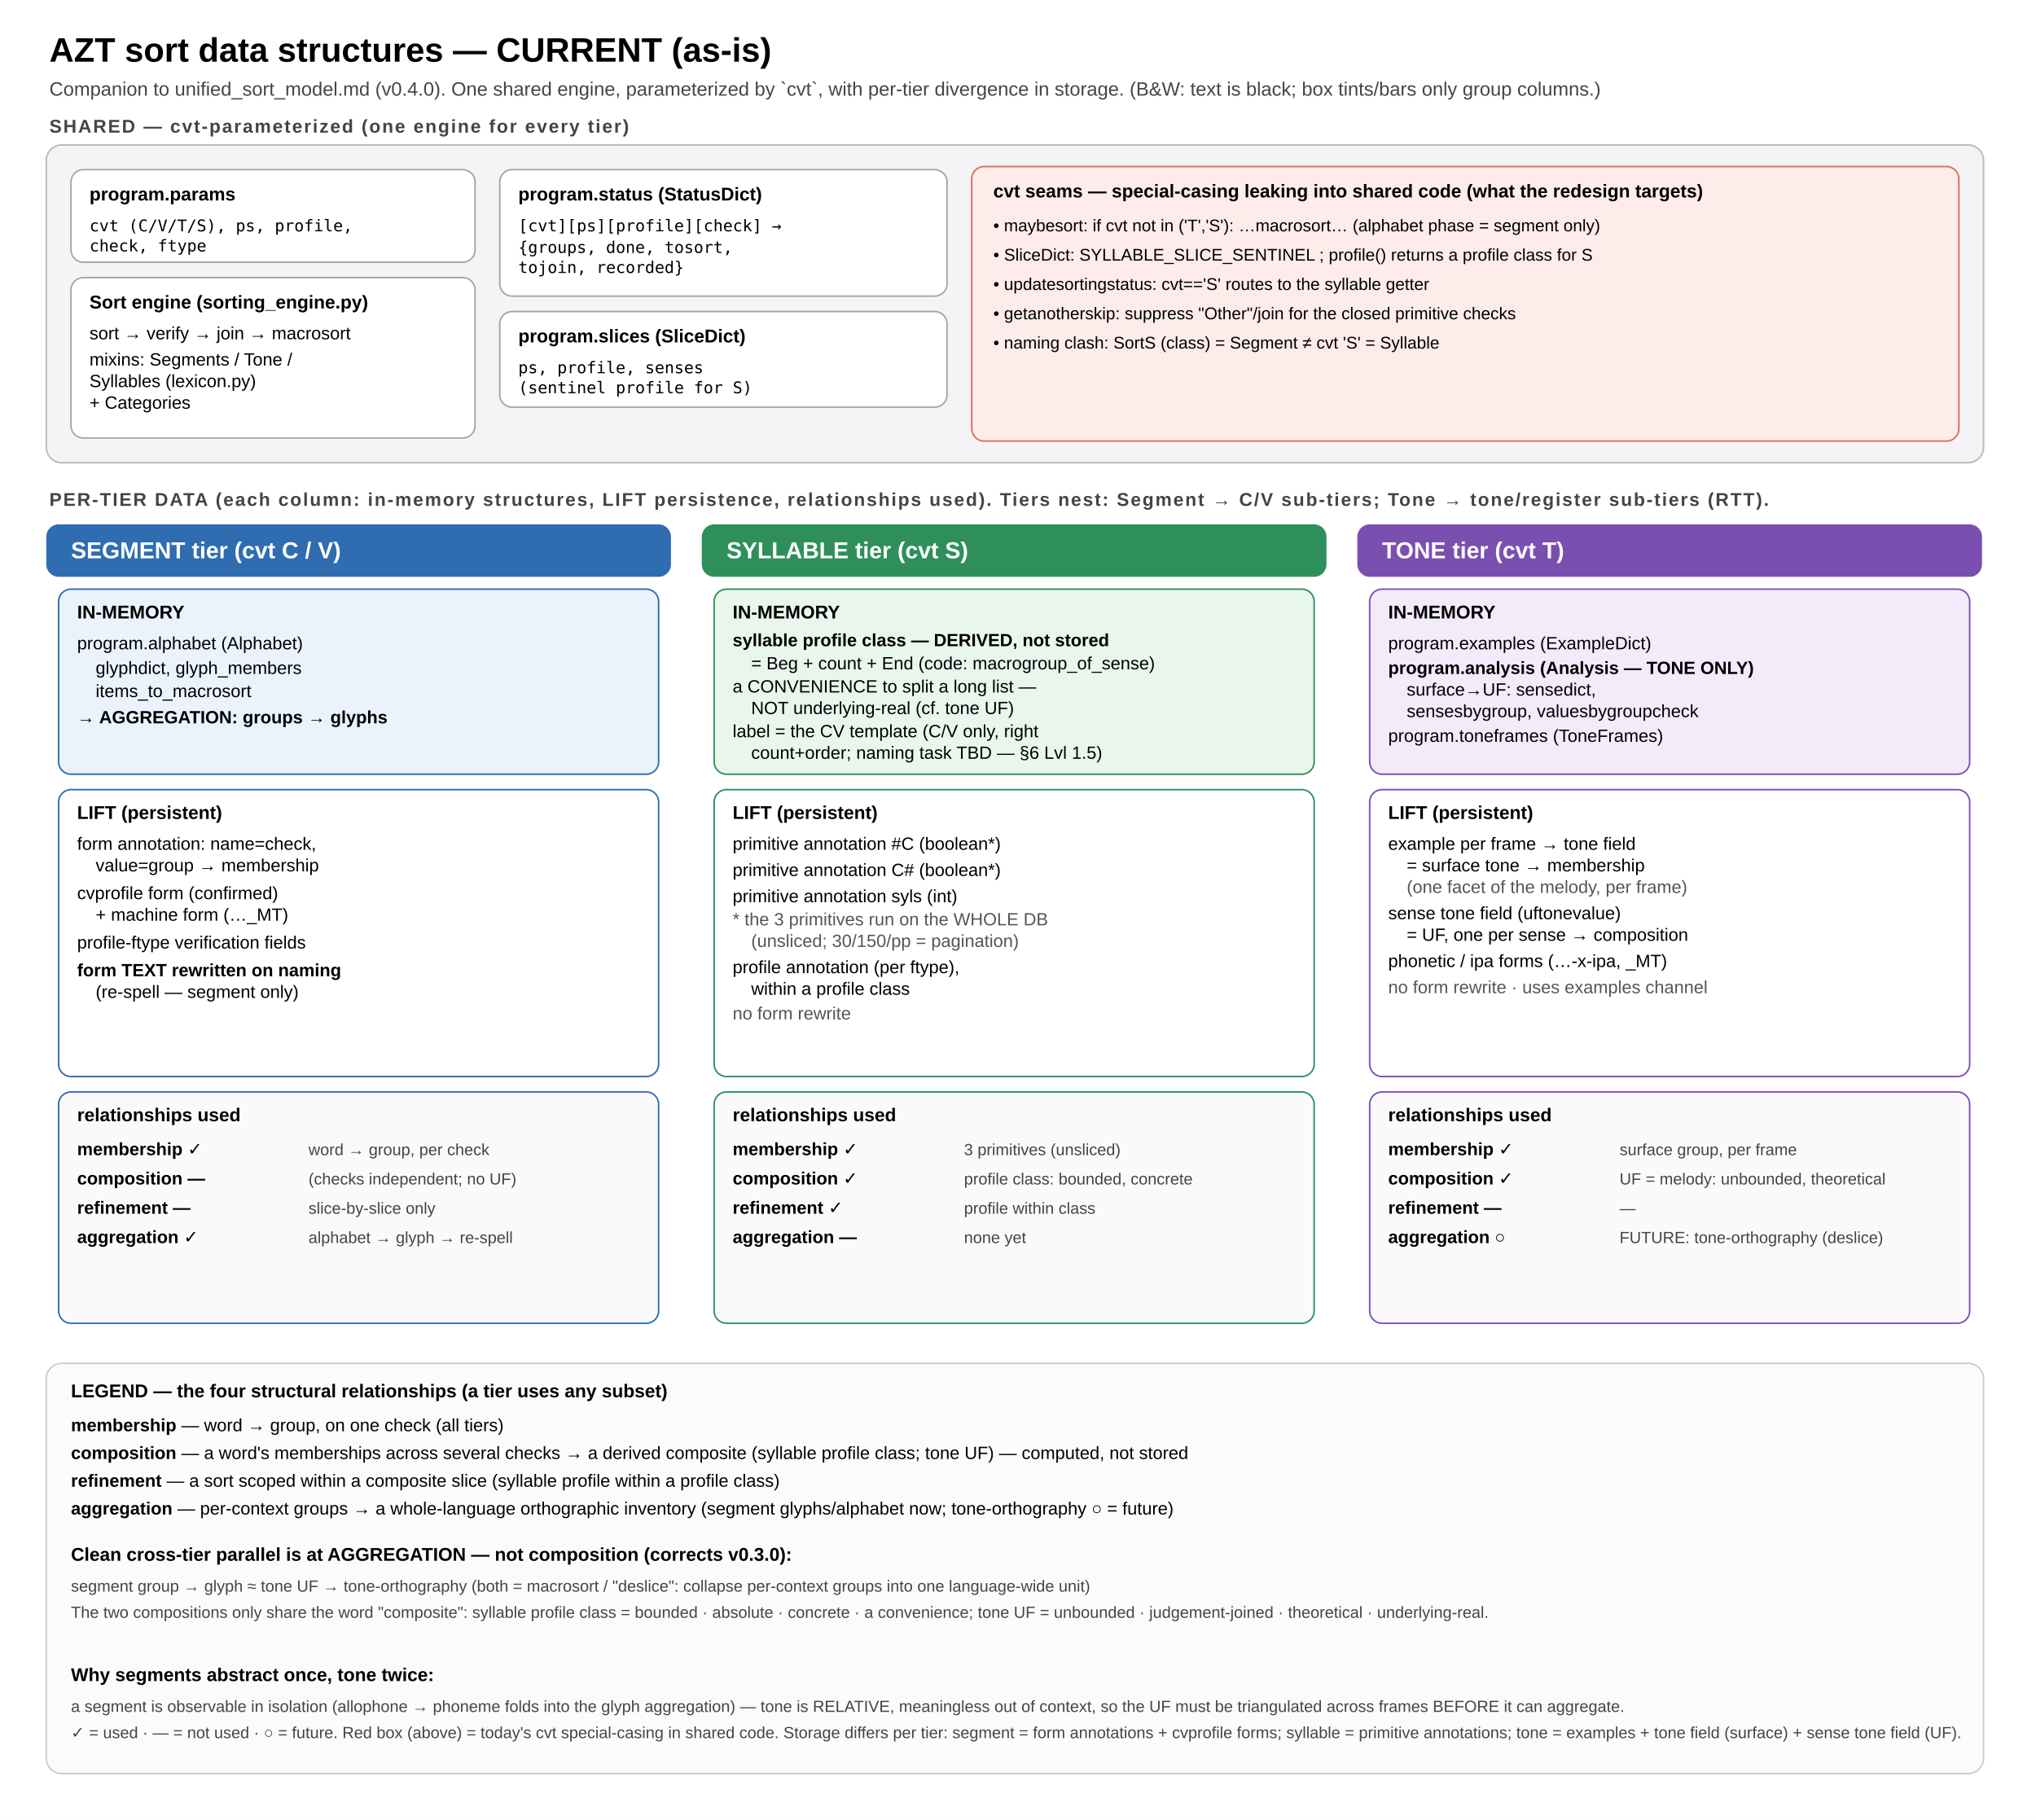
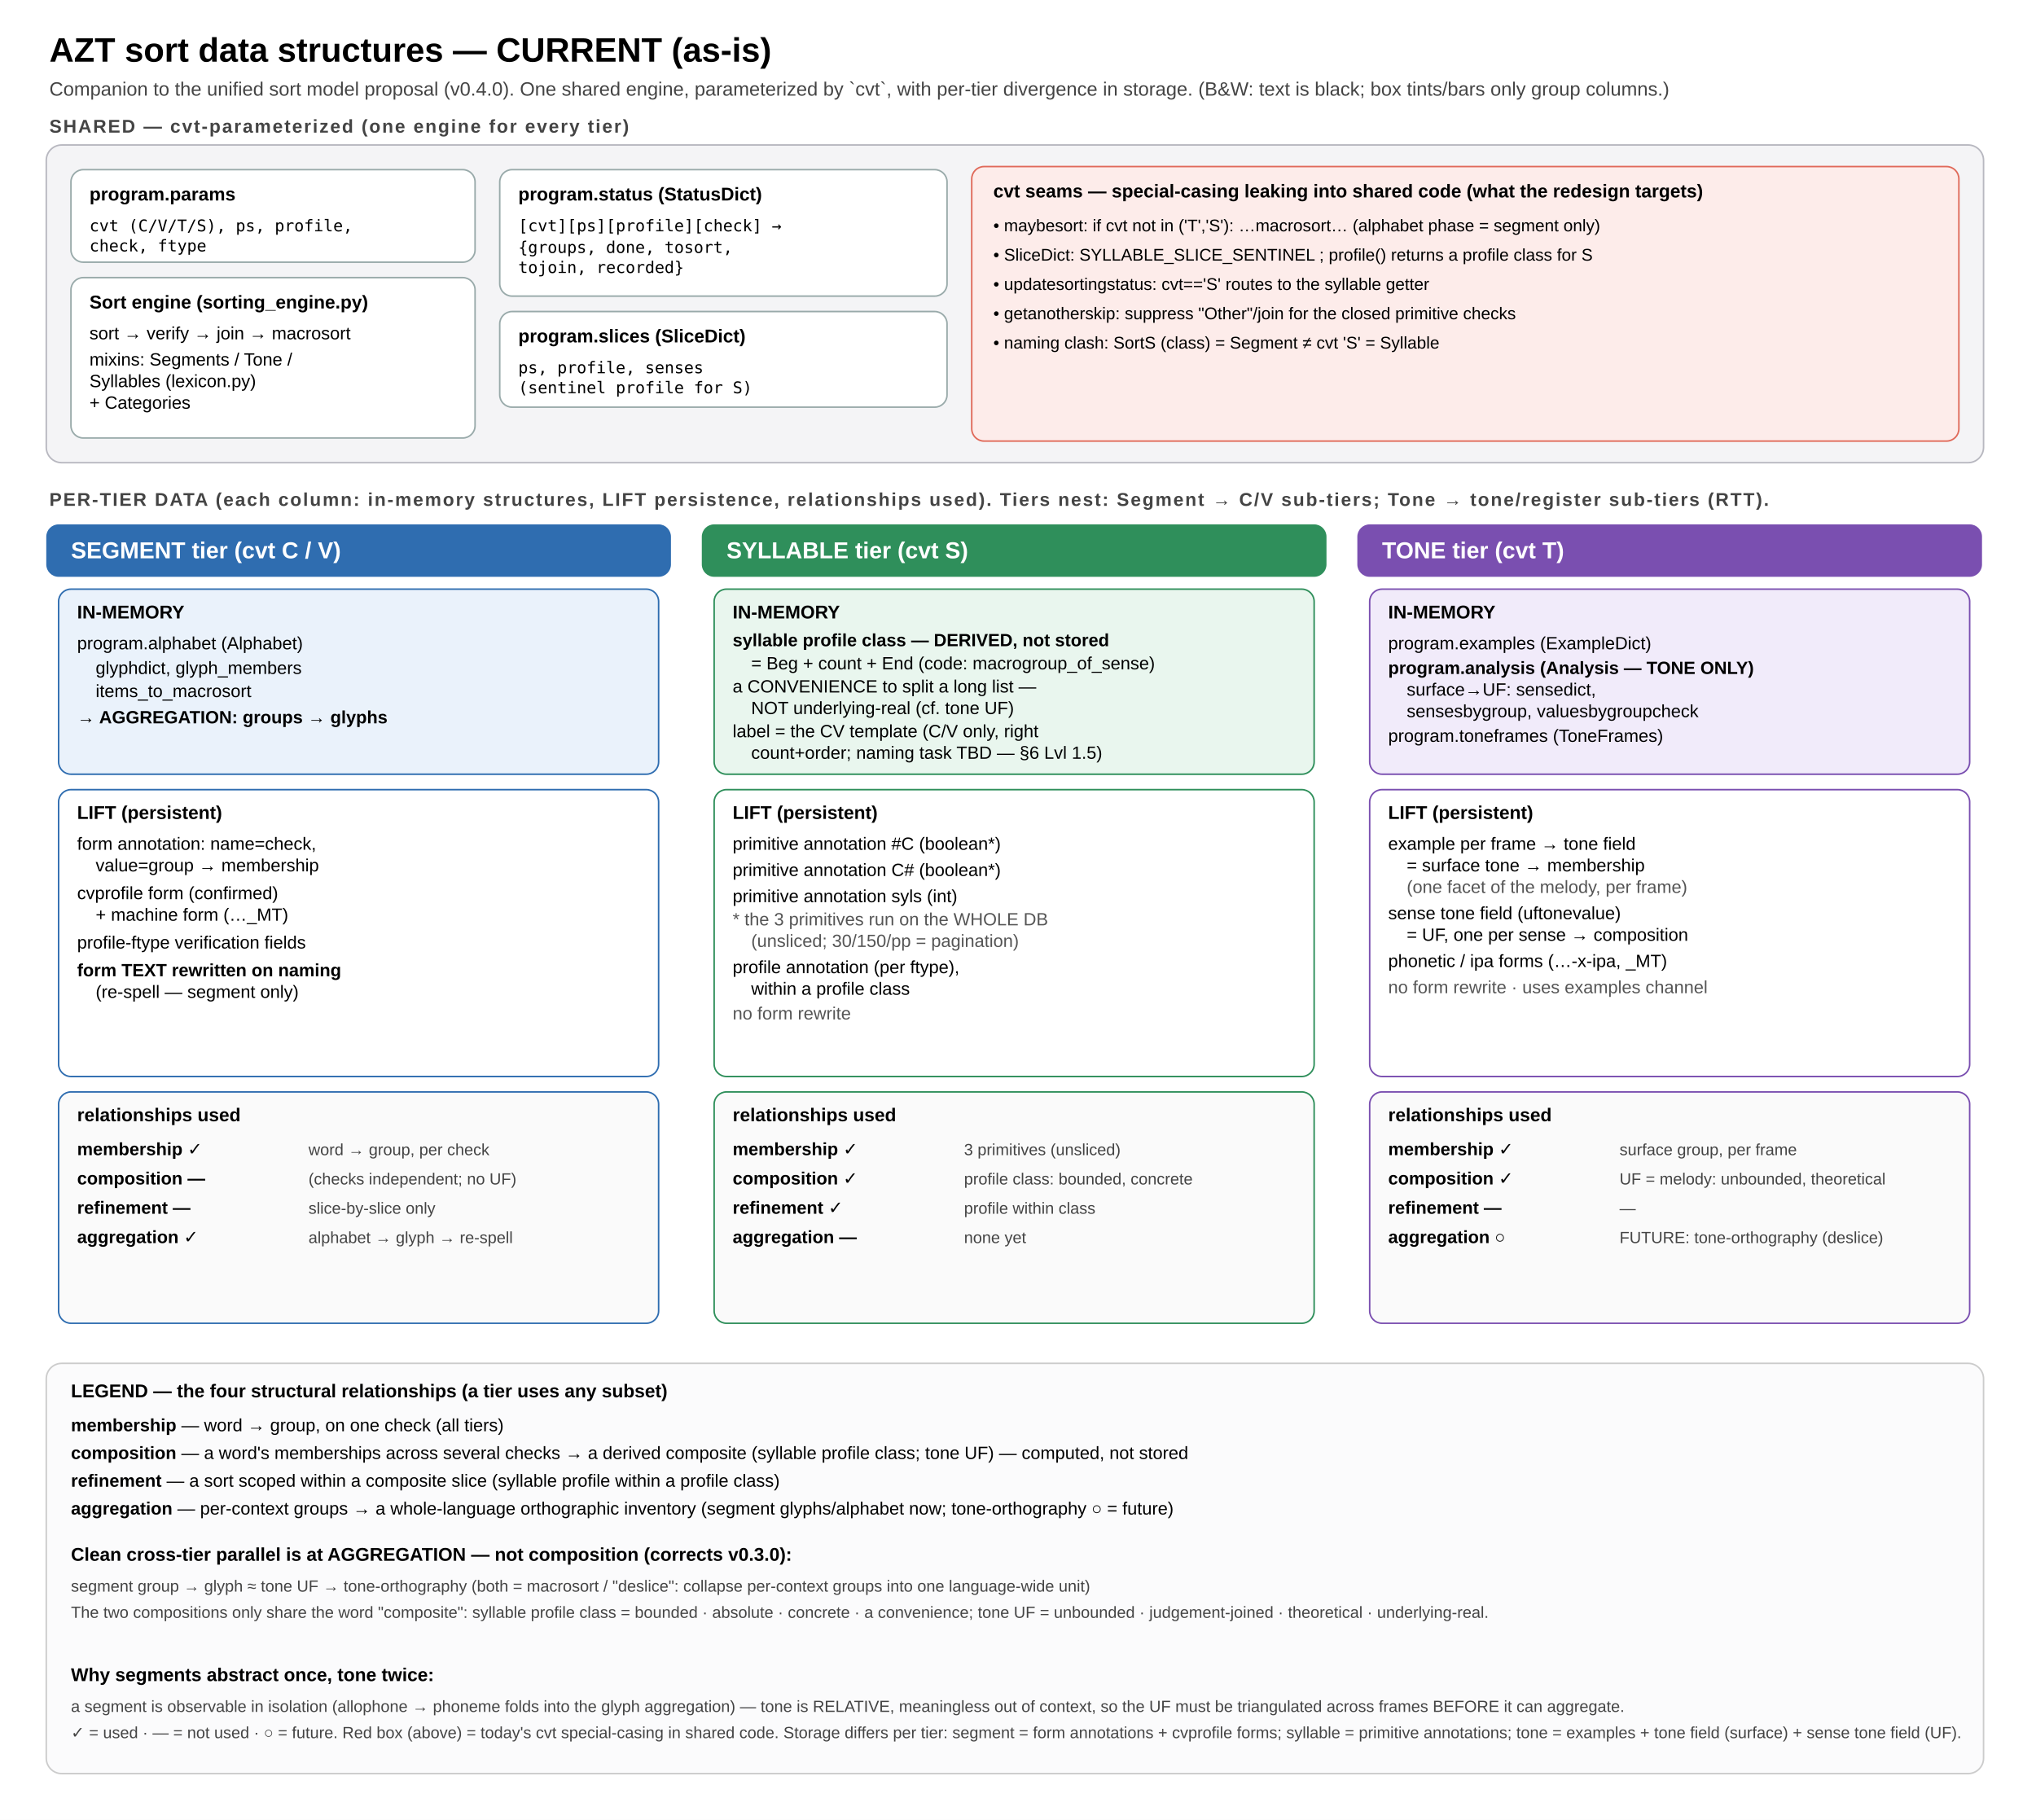
<svg xmlns="http://www.w3.org/2000/svg" viewBox="0 0 1320 1180" font-family="Helvetica Neue, Arial, sans-serif">
  <style>
    .h1   { font-size: 22px; font-weight: 700; fill: #000; }
    .sub  { font-size: 12.5px; fill: #444; }
    .band { font-size: 12px; font-weight: 700; fill: #444; letter-spacing: 1px; }
    .hdr  { font-size: 15px; font-weight: 700; fill: #fff; }
    .box  { font-size: 12px; font-weight: 700; fill: #000; }
    .it   { font-size: 11.5px; fill: #000; }
    .sm   { font-size: 10.5px; fill: #444; }
    .gray { fill: #555; }
    .seam { font-size: 11px; fill: #000; }
    .mono { font-family: 'SF Mono', Menlo, Consolas, monospace; font-size: 10.5px; fill: #000; }
    .ok   { font-size: 11.5px; font-weight: 700; fill: #000; }
  </style>
  <rect x="0" y="0" width="1320" height="1180" fill="#ffffff" />
  <text class="h1" x="32" y="40">AZT sort data structures — CURRENT (as-is)</text>
-   <text class="sub" x="32" y="62">Companion to unified_sort_model.md (v0.4.0). One shared engine, parameterized by `cvt`, with per-tier divergence in storage. (B&amp;W: text is black; box tints/bars only group columns.)</text>
+   <text class="sub" x="32" y="62">Companion to the unified sort model proposal (v0.4.0). One shared engine, parameterized by `cvt`, with per-tier divergence in storage. (B&amp;W: text is black; box tints/bars only group columns.)</text>
  <text class="band" x="32" y="86">SHARED — cvt-parameterized (one engine for every tier)</text>
  <rect x="30" y="94" width="1256" height="206" rx="10" fill="#f4f4f6" stroke="#b8b8c0" />
  <rect x="46" y="110" width="262" height="60" rx="8" fill="#ffffff" stroke="#9aa" />
  <text class="box" x="58" y="130">program.params</text>
  <text class="mono" x="58" y="150">
    <tspan x="58" dy="0">cvt (C/V/T/S), ps, profile,</tspan>
    <tspan x="58" dy="13">check, ftype</tspan>
  </text>
  <rect x="46" y="180" width="262" height="104" rx="8" fill="#ffffff" stroke="#9aa" />
  <text class="box" x="58" y="200">Sort engine  (sorting_engine.py)</text>
  <text class="it" x="58" y="220">
    <tspan x="58" dy="0">sort → verify → join → macrosort</tspan>
    <tspan x="58" dy="17">mixins: Segments / Tone /</tspan>
    <tspan x="58" dy="14">Syllables  (lexicon.py)</tspan>
    <tspan x="58" dy="14">+ Categories</tspan>
  </text>
  <rect x="324" y="110" width="290" height="82" rx="8" fill="#ffffff" stroke="#9aa" />
  <text class="box" x="336" y="130">program.status  (StatusDict)</text>
  <text class="mono" x="336" y="150">
    <tspan x="336" dy="0">[cvt][ps][profile][check] →</tspan>
    <tspan x="336" dy="14">{groups, done, tosort,</tspan>
    <tspan x="336" dy="13">tojoin, recorded}</tspan>
  </text>
  <rect x="324" y="202" width="290" height="62" rx="8" fill="#ffffff" stroke="#9aa" />
  <text class="box" x="336" y="222">program.slices  (SliceDict)</text>
  <text class="mono" x="336" y="242">
    <tspan x="336" dy="0">ps, profile, senses</tspan>
    <tspan x="336" dy="13">(sentinel profile for S)</tspan>
  </text>
  <rect x="630" y="108" width="640" height="178" rx="8" fill="#fdecea" stroke="#e06a5a" />
  <text class="box" x="644" y="128">cvt seams — special-casing leaking into shared code  (what the redesign targets)</text>
  <text class="seam" x="644" y="150">
    <tspan x="644" dy="0">• maybesort:   if cvt not in ('T','S'):  …macrosort…   (alphabet phase = segment only)</tspan>
    <tspan x="644" dy="19">• SliceDict:   SYLLABLE_SLICE_SENTINEL ;  profile() returns a profile class for S</tspan>
    <tspan x="644" dy="19">• updatesortingstatus:   cvt=='S' routes to the syllable getter</tspan>
    <tspan x="644" dy="19">• getanotherskip:   suppress "Other"/join for the closed primitive checks</tspan>
    <tspan x="644" dy="19">• naming clash:   SortS (class) = Segment  ≠  cvt 'S' = Syllable</tspan>
  </text>
  <text class="band" x="32" y="328">PER-TIER DATA  (each column: in-memory structures, LIFT persistence, relationships used).  Tiers nest: Segment → C/V sub-tiers; Tone → tone/register sub-tiers (RTT).</text>
  <rect x="30" y="340" width="405" height="34" rx="8" fill="#2f6db0" />
  <text class="hdr" x="46" y="362">SEGMENT tier   (cvt C / V)</text>
  <rect x="38" y="382" width="389" height="120" rx="8" fill="#eaf2fb" stroke="#2f6db0" />
  <text class="box" x="50" y="401">IN-MEMORY</text>
  <text class="it" x="50" y="421">
    <tspan x="50" dy="0">program.alphabet  (Alphabet)</tspan>
    <tspan x="62" dy="16">glyphdict, glyph_members</tspan>
    <tspan x="62" dy="15">items_to_macrosort</tspan>
    <tspan x="50" dy="17" font-weight="700">→ AGGREGATION: groups → glyphs</tspan>
  </text>
  <rect x="38" y="512" width="389" height="186" rx="8" fill="#ffffff" stroke="#2f6db0" />
  <text class="box" x="50" y="531">LIFT  (persistent)</text>
  <text class="it" x="50" y="551">
    <tspan x="50" dy="0">form annotation: name=check,</tspan>
    <tspan x="62" dy="14">value=group        → membership</tspan>
    <tspan x="50" dy="18">cvprofile form (confirmed)</tspan>
    <tspan x="62" dy="14">+ machine form (…_MT)</tspan>
    <tspan x="50" dy="18">profile-ftype verification fields</tspan>
    <tspan x="50" dy="18" font-weight="700">form TEXT rewritten on naming</tspan>
    <tspan x="62" dy="14">(re-spell — segment only)</tspan>
  </text>
  <rect x="38" y="708" width="389" height="150" rx="8" fill="#fafafa" stroke="#2f6db0" />
  <text class="box" x="50" y="727">relationships used</text>
  <text class="ok" x="50" y="749">
    <tspan x="50" dy="0">membership ✓</tspan>
    <tspan x="50" dy="19">composition —</tspan>
    <tspan x="50" dy="19">refinement —</tspan>
    <tspan x="50" dy="19">aggregation ✓</tspan>
  </text>
  <text class="sm" x="200" y="749">
    <tspan x="200" dy="0">word → group, per check</tspan>
    <tspan x="200" dy="19">(checks independent; no UF)</tspan>
    <tspan x="200" dy="19">slice-by-slice only</tspan>
    <tspan x="200" dy="19">alphabet → glyph → re-spell</tspan>
  </text>
  <rect x="455" y="340" width="405" height="34" rx="8" fill="#2f8f5b" />
  <text class="hdr" x="471" y="362">SYLLABLE tier   (cvt S)</text>
  <rect x="463" y="382" width="389" height="120" rx="8" fill="#e9f6ee" stroke="#2f8f5b" />
  <text class="box" x="475" y="401">IN-MEMORY</text>
  <text class="it" x="475" y="419">
    <tspan x="475" dy="0" font-weight="700">syllable profile class — DERIVED, not stored</tspan>
    <tspan x="487" dy="15">= Beg + count + End  (code: macrogroup_of_sense)</tspan>
    <tspan x="475" dy="15">a CONVENIENCE to split a long list —</tspan>
    <tspan x="487" dy="14">NOT underlying-real (cf. tone UF)</tspan>
    <tspan x="475" dy="15">label = the CV template (C/V only, right</tspan>
    <tspan x="487" dy="14">count+order; naming task TBD — §6 Lvl 1.5)</tspan>
  </text>
  <rect x="463" y="512" width="389" height="186" rx="8" fill="#ffffff" stroke="#2f8f5b" />
  <text class="box" x="475" y="531">LIFT  (persistent)</text>
  <text class="it" x="475" y="551">
    <tspan x="475" dy="0">primitive annotation  #C   (boolean*)</tspan>
    <tspan x="475" dy="17">primitive annotation  C#   (boolean*)</tspan>
    <tspan x="475" dy="17">primitive annotation  syls  (int)</tspan>
    <tspan x="475" dy="15" class="gray">* the 3 primitives run on the WHOLE DB</tspan>
    <tspan x="487" dy="14" class="gray">(unsliced; 30/150/pp = pagination)</tspan>
    <tspan x="475" dy="17">profile annotation (per ftype),</tspan>
    <tspan x="487" dy="14">within a profile class</tspan>
    <tspan x="475" dy="16" class="gray">no form rewrite</tspan>
  </text>
  <rect x="463" y="708" width="389" height="150" rx="8" fill="#fafafa" stroke="#2f8f5b" />
  <text class="box" x="475" y="727">relationships used</text>
  <text class="ok" x="475" y="749">
    <tspan x="475" dy="0">membership ✓</tspan>
    <tspan x="475" dy="19">composition ✓</tspan>
    <tspan x="475" dy="19">refinement ✓</tspan>
    <tspan x="475" dy="19">aggregation —</tspan>
  </text>
  <text class="sm" x="625" y="749">
    <tspan x="625" dy="0">3 primitives (unsliced)</tspan>
    <tspan x="625" dy="19">profile class: bounded, concrete</tspan>
    <tspan x="625" dy="19">profile within class</tspan>
    <tspan x="625" dy="19">none yet</tspan>
  </text>
  <rect x="880" y="340" width="405" height="34" rx="8" fill="#7a4fb0" />
  <text class="hdr" x="896" y="362">TONE tier   (cvt T)</text>
  <rect x="888" y="382" width="389" height="120" rx="8" fill="#f1ebfa" stroke="#7a4fb0" />
  <text class="box" x="900" y="401">IN-MEMORY</text>
  <text class="it" x="900" y="421">
    <tspan x="900" dy="0">program.examples  (ExampleDict)</tspan>
    <tspan x="900" dy="16" font-weight="700">program.analysis (Analysis — TONE ONLY)</tspan>
    <tspan x="912" dy="14">surface→UF: sensedict,</tspan>
    <tspan x="912" dy="14">sensesbygroup, valuesbygroupcheck</tspan>
    <tspan x="900" dy="16">program.toneframes (ToneFrames)</tspan>
  </text>
  <rect x="888" y="512" width="389" height="186" rx="8" fill="#ffffff" stroke="#7a4fb0" />
  <text class="box" x="900" y="531">LIFT  (persistent)</text>
  <text class="it" x="900" y="551">
    <tspan x="900" dy="0">example per frame → tone field</tspan>
    <tspan x="912" dy="14">= surface tone   → membership</tspan>
    <tspan x="912" dy="14" class="gray">(one facet of the melody, per frame)</tspan>
    <tspan x="900" dy="17">sense tone field (uftonevalue)</tspan>
    <tspan x="912" dy="14">= UF, one per sense → composition</tspan>
    <tspan x="900" dy="17">phonetic / ipa forms (…-x-ipa, _MT)</tspan>
    <tspan x="900" dy="17" class="gray">no form rewrite · uses examples channel</tspan>
  </text>
  <rect x="888" y="708" width="389" height="150" rx="8" fill="#fafafa" stroke="#7a4fb0" />
  <text class="box" x="900" y="727">relationships used</text>
  <text class="ok" x="900" y="749">
    <tspan x="900" dy="0">membership ✓</tspan>
    <tspan x="900" dy="19">composition ✓</tspan>
    <tspan x="900" dy="19">refinement —</tspan>
    <tspan x="900" dy="19">aggregation ○</tspan>
  </text>
  <text class="sm" x="1050" y="749">
    <tspan x="1050" dy="0">surface group, per frame</tspan>
    <tspan x="1050" dy="19">UF = melody: unbounded, theoretical</tspan>
    <tspan x="1050" dy="19">—</tspan>
    <tspan x="1050" dy="19">FUTURE: tone-orthography (deslice)</tspan>
  </text>
  <rect x="30" y="884" width="1256" height="266" rx="10" fill="#fbfbfc" stroke="#ccc" />
  <text class="box" x="46" y="906">LEGEND — the four structural relationships (a tier uses any subset)</text>
  <text class="it" x="46" y="928">
    <tspan x="46" dy="0">
      <tspan font-weight="700">membership</tspan>  — word → group, on one check  (all tiers)</tspan>
    <tspan x="46" dy="18">
      <tspan font-weight="700">composition</tspan> — a word's memberships across several checks → a derived composite  (syllable profile class; tone UF) — computed, not stored</tspan>
    <tspan x="46" dy="18">
      <tspan font-weight="700">refinement</tspan>  — a sort scoped within a composite slice  (syllable profile within a profile class)</tspan>
    <tspan x="46" dy="18">
      <tspan font-weight="700">aggregation</tspan> — per-context groups → a whole-language orthographic inventory  (segment glyphs/alphabet now; tone-orthography ○ = future)</tspan>
  </text>
  <text class="box" x="46" y="1012">Clean cross-tier parallel is at AGGREGATION — not composition (corrects v0.3.0):</text>
  <text class="sm" x="46" y="1032">
    <tspan x="46" dy="0">segment  group → glyph   ≈   tone  UF → tone-orthography     (both = macrosort / "deslice": collapse per-context groups into one language-wide unit)</tspan>
    <tspan x="46" dy="17">The two compositions only share the word "composite": syllable profile class = bounded · absolute · concrete · a convenience;   tone UF = unbounded · judgement-joined · theoretical · underlying-real.</tspan>
  </text>
  <text class="box" x="46" y="1090">Why segments abstract once, tone twice:</text>
  <text class="sm" x="46" y="1110">
    <tspan x="46" dy="0">a segment is observable in isolation (allophone → phoneme folds into the glyph aggregation) — tone is RELATIVE, meaningless out of context, so the UF must be triangulated across frames BEFORE it can aggregate.</tspan>
    <tspan x="46" dy="17">✓ = used · — = not used · ○ = future.   Red box (above) = today's cvt special-casing in shared code.   Storage differs per tier: segment = form annotations + cvprofile forms; syllable = primitive annotations; tone = examples + tone field (surface) + sense tone field (UF).</tspan>
  </text>
</svg>
